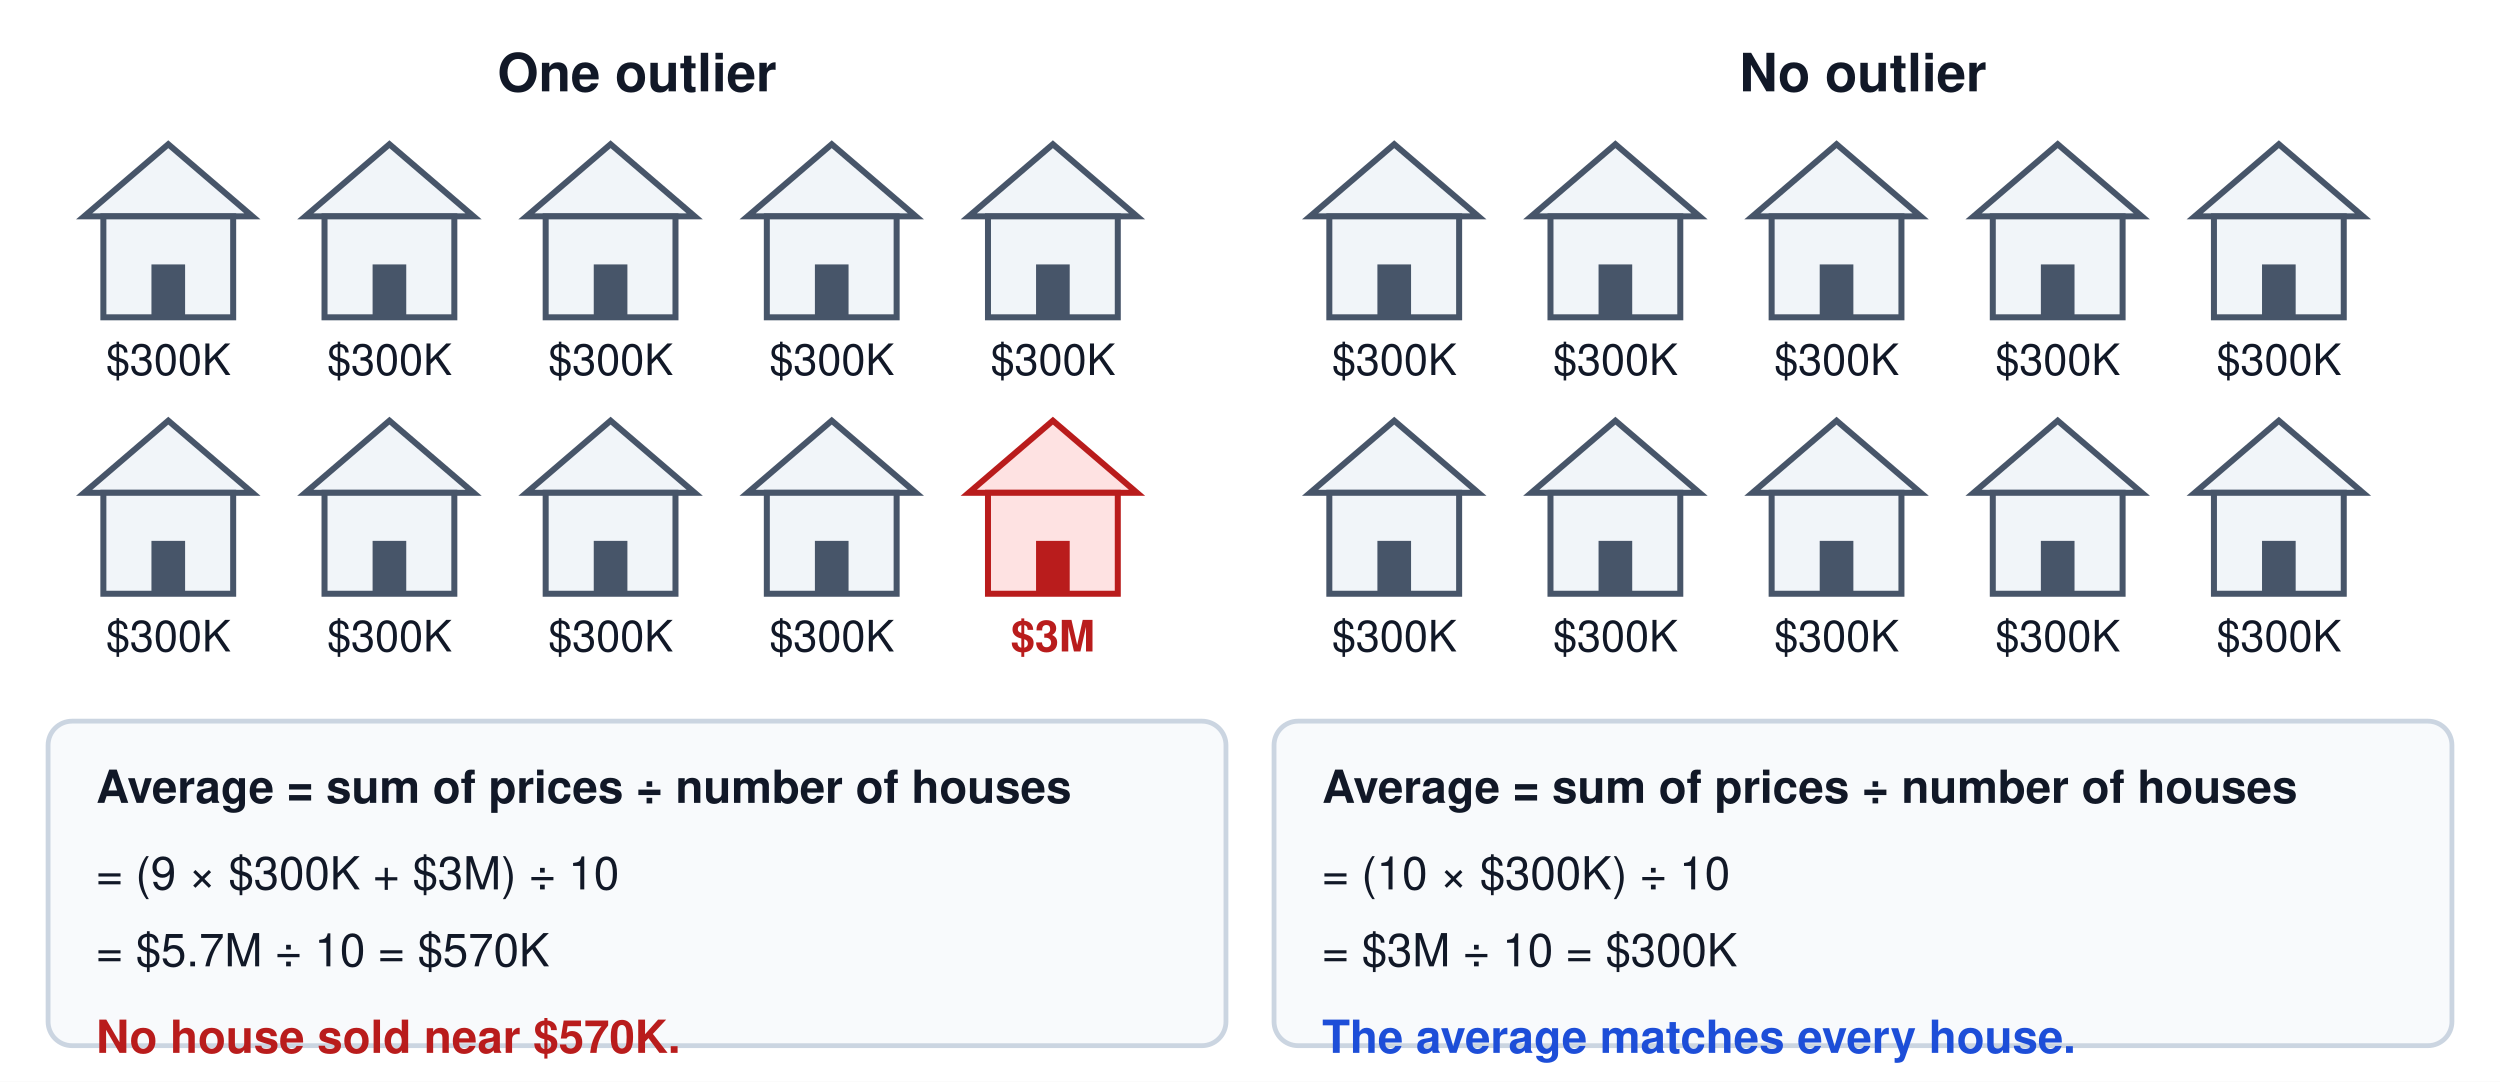
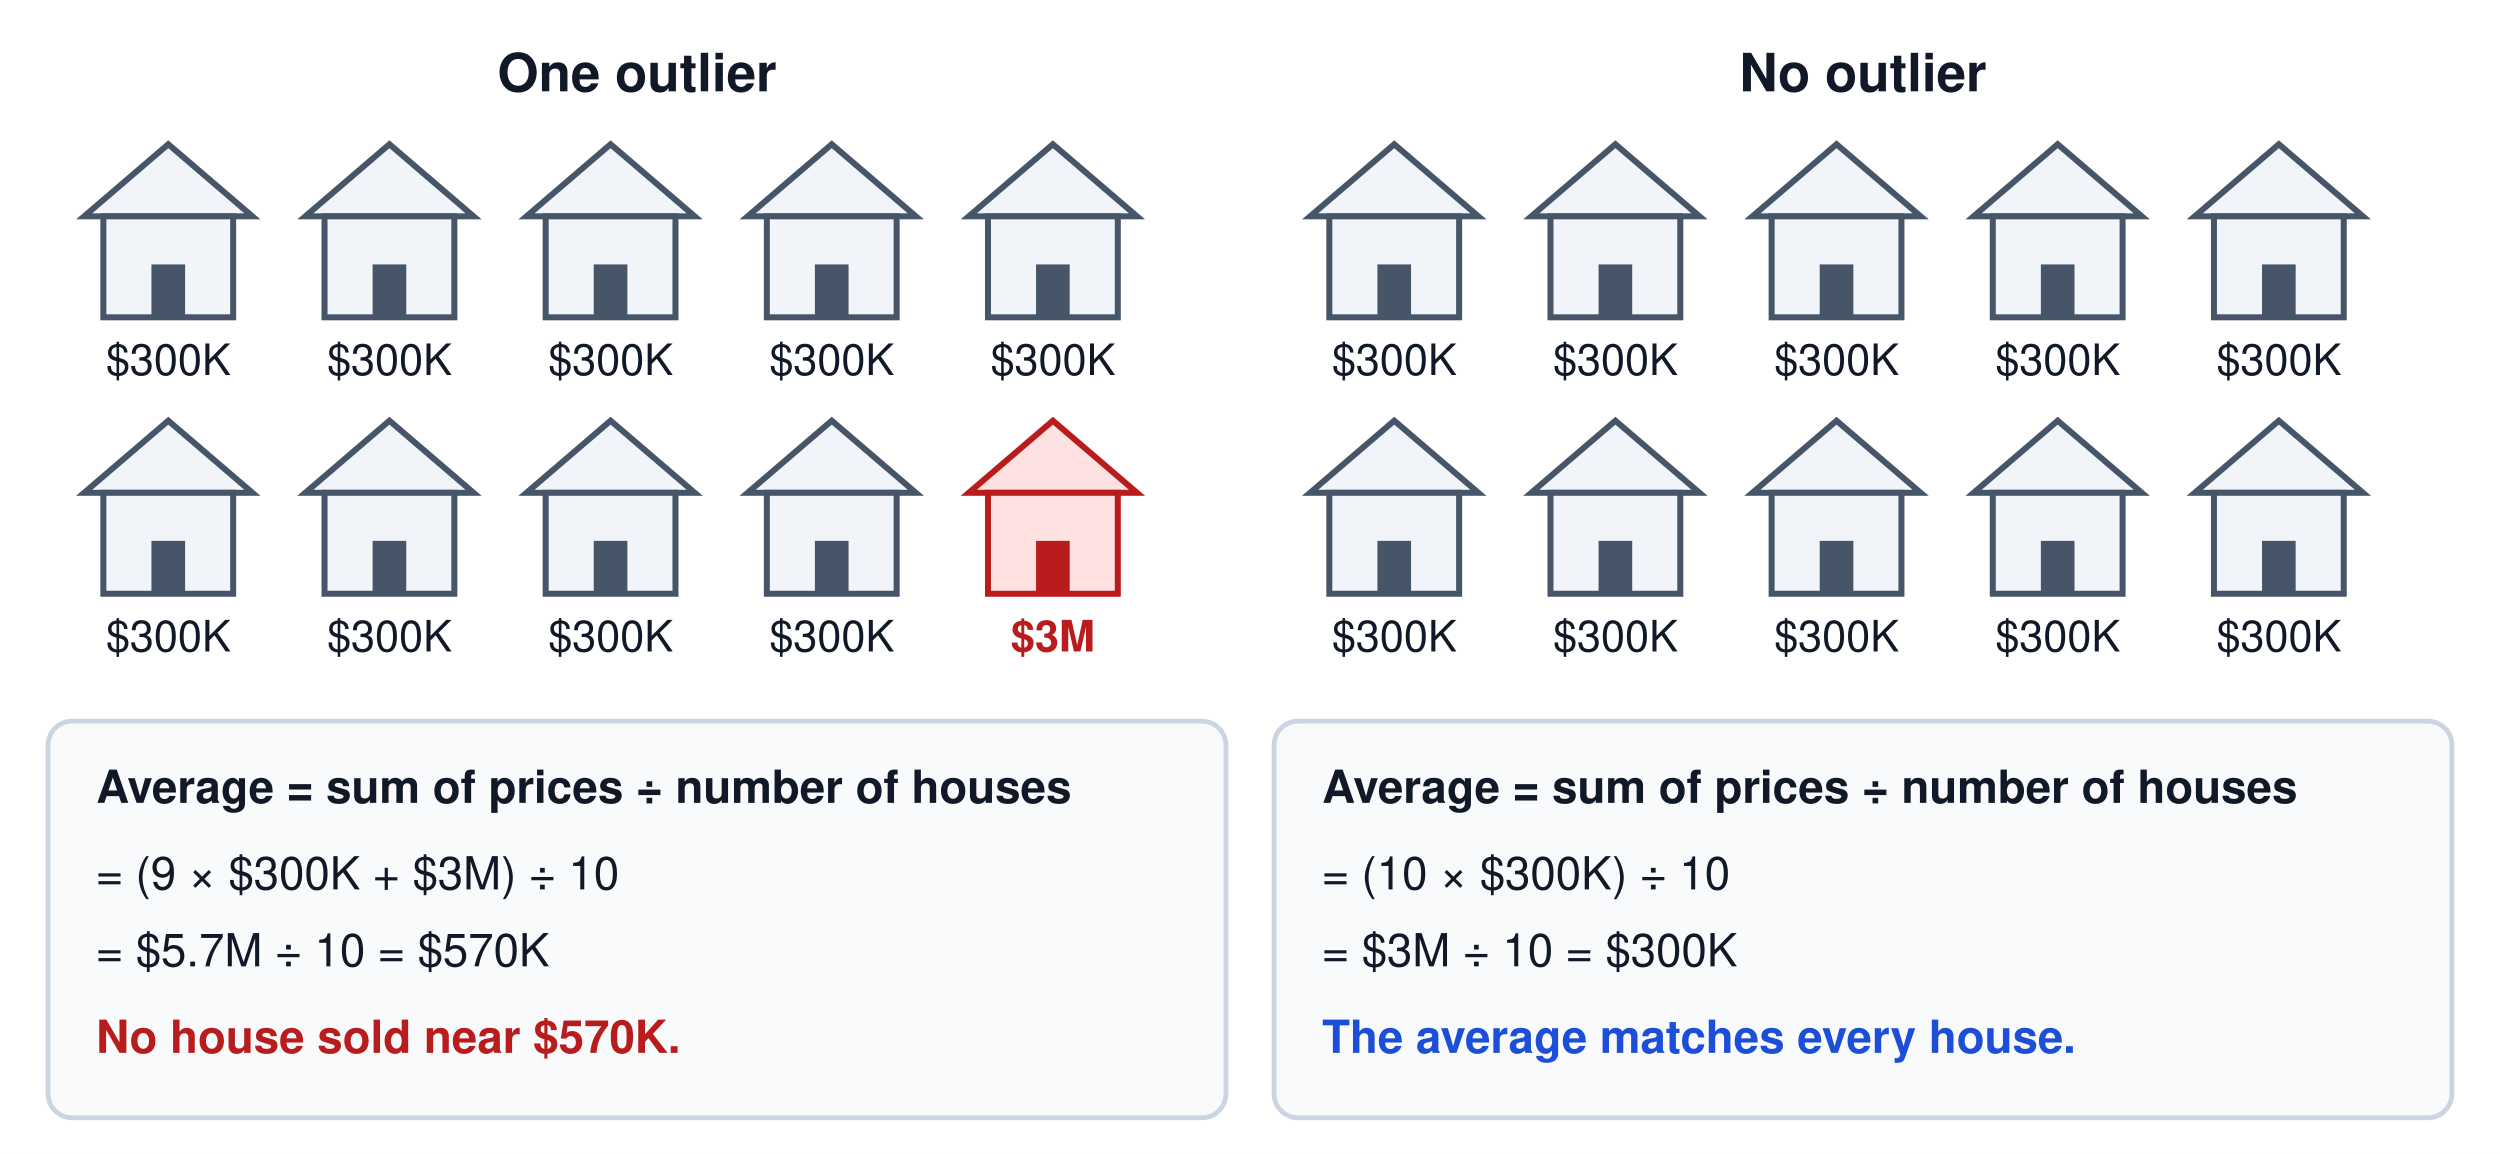
- <svg xmlns="http://www.w3.org/2000/svg" viewBox="0 0 1040 450" width="1040" height="450" font-family="Helvetica, Arial, sans-serif" role="img" aria-labelledby="t d">
-   <rect width="1040" height="450" fill="#ffffff" />
+ <svg xmlns="http://www.w3.org/2000/svg" viewBox="0 0 1040 480" width="1040" height="480" font-family="Helvetica, Arial, sans-serif" role="img" aria-labelledby="t d">
+   <rect width="1040" height="480" fill="#ffffff" />
  <text x="265" y="38" text-anchor="middle" font-size="22" font-weight="bold" fill="#111827">One outlier</text>
  <polygon points="35,90 70,60 105,90" fill="#F1F5F9" stroke="#475569" stroke-width="2.5" />
  <rect x="43" y="90" width="54" height="42" fill="#F1F5F9" stroke="#475569" stroke-width="2.5" />
  <rect x="63" y="110" width="14" height="22" fill="#475569" />
  <text x="70" y="156" text-anchor="middle" font-size="18" font-weight="normal" fill="#111827">$300K</text>
  <polygon points="127,90 162,60 197,90" fill="#F1F5F9" stroke="#475569" stroke-width="2.5" />
  <rect x="135" y="90" width="54" height="42" fill="#F1F5F9" stroke="#475569" stroke-width="2.5" />
  <rect x="155" y="110" width="14" height="22" fill="#475569" />
  <text x="162" y="156" text-anchor="middle" font-size="18" font-weight="normal" fill="#111827">$300K</text>
  <polygon points="219,90 254,60 289,90" fill="#F1F5F9" stroke="#475569" stroke-width="2.5" />
  <rect x="227" y="90" width="54" height="42" fill="#F1F5F9" stroke="#475569" stroke-width="2.5" />
  <rect x="247" y="110" width="14" height="22" fill="#475569" />
  <text x="254" y="156" text-anchor="middle" font-size="18" font-weight="normal" fill="#111827">$300K</text>
  <polygon points="311,90 346,60 381,90" fill="#F1F5F9" stroke="#475569" stroke-width="2.5" />
  <rect x="319" y="90" width="54" height="42" fill="#F1F5F9" stroke="#475569" stroke-width="2.5" />
  <rect x="339" y="110" width="14" height="22" fill="#475569" />
  <text x="346" y="156" text-anchor="middle" font-size="18" font-weight="normal" fill="#111827">$300K</text>
  <polygon points="403,90 438,60 473,90" fill="#F1F5F9" stroke="#475569" stroke-width="2.5" />
  <rect x="411" y="90" width="54" height="42" fill="#F1F5F9" stroke="#475569" stroke-width="2.5" />
  <rect x="431" y="110" width="14" height="22" fill="#475569" />
  <text x="438" y="156" text-anchor="middle" font-size="18" font-weight="normal" fill="#111827">$300K</text>
  <polygon points="35,205 70,175 105,205" fill="#F1F5F9" stroke="#475569" stroke-width="2.5" />
  <rect x="43" y="205" width="54" height="42" fill="#F1F5F9" stroke="#475569" stroke-width="2.5" />
  <rect x="63" y="225" width="14" height="22" fill="#475569" />
  <text x="70" y="271" text-anchor="middle" font-size="18" font-weight="normal" fill="#111827">$300K</text>
  <polygon points="127,205 162,175 197,205" fill="#F1F5F9" stroke="#475569" stroke-width="2.5" />
  <rect x="135" y="205" width="54" height="42" fill="#F1F5F9" stroke="#475569" stroke-width="2.5" />
  <rect x="155" y="225" width="14" height="22" fill="#475569" />
  <text x="162" y="271" text-anchor="middle" font-size="18" font-weight="normal" fill="#111827">$300K</text>
  <polygon points="219,205 254,175 289,205" fill="#F1F5F9" stroke="#475569" stroke-width="2.5" />
  <rect x="227" y="205" width="54" height="42" fill="#F1F5F9" stroke="#475569" stroke-width="2.5" />
  <rect x="247" y="225" width="14" height="22" fill="#475569" />
  <text x="254" y="271" text-anchor="middle" font-size="18" font-weight="normal" fill="#111827">$300K</text>
  <polygon points="311,205 346,175 381,205" fill="#F1F5F9" stroke="#475569" stroke-width="2.5" />
  <rect x="319" y="205" width="54" height="42" fill="#F1F5F9" stroke="#475569" stroke-width="2.5" />
  <rect x="339" y="225" width="14" height="22" fill="#475569" />
  <text x="346" y="271" text-anchor="middle" font-size="18" font-weight="normal" fill="#111827">$300K</text>
  <polygon points="403,205 438,175 473,205" fill="#FEE2E2" stroke="#B91C1C" stroke-width="2.5" />
  <rect x="411" y="205" width="54" height="42" fill="#FEE2E2" stroke="#B91C1C" stroke-width="2.5" />
  <rect x="431" y="225" width="14" height="22" fill="#B91C1C" />
  <text x="438" y="271" text-anchor="middle" font-size="18" font-weight="bold" fill="#B91C1C">$3M</text>
-   <rect x="20" y="300" width="490" height="135" rx="10" fill="#F8FAFC" stroke="#CBD5E1" stroke-width="2" />
+   <rect x="20" y="300" width="490" height="165" rx="10" fill="#F8FAFC" stroke="#CBD5E1" stroke-width="2" />
  <text x="40" y="334" font-size="19" font-weight="bold" fill="#111827">Average = sum of prices ÷ number of houses</text>
  <text x="40" y="370" font-size="19" fill="#111827">= (9 × $300K + $3M) ÷ 10</text>
  <text x="40" y="402" font-size="19" fill="#111827">= $5.7M ÷ 10 = $570K</text>
  <text x="40" y="438" font-size="19" font-weight="bold" fill="#B91C1C">No house sold near $570K.</text>
  <text x="775" y="38" text-anchor="middle" font-size="22" font-weight="bold" fill="#111827">No outlier</text>
  <polygon points="545,90 580,60 615,90" fill="#F1F5F9" stroke="#475569" stroke-width="2.5" />
  <rect x="553" y="90" width="54" height="42" fill="#F1F5F9" stroke="#475569" stroke-width="2.5" />
  <rect x="573" y="110" width="14" height="22" fill="#475569" />
  <text x="580" y="156" text-anchor="middle" font-size="18" font-weight="normal" fill="#111827">$300K</text>
  <polygon points="637,90 672,60 707,90" fill="#F1F5F9" stroke="#475569" stroke-width="2.5" />
  <rect x="645" y="90" width="54" height="42" fill="#F1F5F9" stroke="#475569" stroke-width="2.5" />
  <rect x="665" y="110" width="14" height="22" fill="#475569" />
  <text x="672" y="156" text-anchor="middle" font-size="18" font-weight="normal" fill="#111827">$300K</text>
  <polygon points="729,90 764,60 799,90" fill="#F1F5F9" stroke="#475569" stroke-width="2.5" />
  <rect x="737" y="90" width="54" height="42" fill="#F1F5F9" stroke="#475569" stroke-width="2.5" />
  <rect x="757" y="110" width="14" height="22" fill="#475569" />
  <text x="764" y="156" text-anchor="middle" font-size="18" font-weight="normal" fill="#111827">$300K</text>
  <polygon points="821,90 856,60 891,90" fill="#F1F5F9" stroke="#475569" stroke-width="2.5" />
  <rect x="829" y="90" width="54" height="42" fill="#F1F5F9" stroke="#475569" stroke-width="2.5" />
  <rect x="849" y="110" width="14" height="22" fill="#475569" />
  <text x="856" y="156" text-anchor="middle" font-size="18" font-weight="normal" fill="#111827">$300K</text>
  <polygon points="913,90 948,60 983,90" fill="#F1F5F9" stroke="#475569" stroke-width="2.5" />
  <rect x="921" y="90" width="54" height="42" fill="#F1F5F9" stroke="#475569" stroke-width="2.5" />
  <rect x="941" y="110" width="14" height="22" fill="#475569" />
  <text x="948" y="156" text-anchor="middle" font-size="18" font-weight="normal" fill="#111827">$300K</text>
  <polygon points="545,205 580,175 615,205" fill="#F1F5F9" stroke="#475569" stroke-width="2.5" />
  <rect x="553" y="205" width="54" height="42" fill="#F1F5F9" stroke="#475569" stroke-width="2.5" />
  <rect x="573" y="225" width="14" height="22" fill="#475569" />
  <text x="580" y="271" text-anchor="middle" font-size="18" font-weight="normal" fill="#111827">$300K</text>
  <polygon points="637,205 672,175 707,205" fill="#F1F5F9" stroke="#475569" stroke-width="2.5" />
  <rect x="645" y="205" width="54" height="42" fill="#F1F5F9" stroke="#475569" stroke-width="2.5" />
  <rect x="665" y="225" width="14" height="22" fill="#475569" />
  <text x="672" y="271" text-anchor="middle" font-size="18" font-weight="normal" fill="#111827">$300K</text>
  <polygon points="729,205 764,175 799,205" fill="#F1F5F9" stroke="#475569" stroke-width="2.5" />
  <rect x="737" y="205" width="54" height="42" fill="#F1F5F9" stroke="#475569" stroke-width="2.5" />
  <rect x="757" y="225" width="14" height="22" fill="#475569" />
  <text x="764" y="271" text-anchor="middle" font-size="18" font-weight="normal" fill="#111827">$300K</text>
  <polygon points="821,205 856,175 891,205" fill="#F1F5F9" stroke="#475569" stroke-width="2.5" />
  <rect x="829" y="205" width="54" height="42" fill="#F1F5F9" stroke="#475569" stroke-width="2.5" />
  <rect x="849" y="225" width="14" height="22" fill="#475569" />
  <text x="856" y="271" text-anchor="middle" font-size="18" font-weight="normal" fill="#111827">$300K</text>
  <polygon points="913,205 948,175 983,205" fill="#F1F5F9" stroke="#475569" stroke-width="2.5" />
  <rect x="921" y="205" width="54" height="42" fill="#F1F5F9" stroke="#475569" stroke-width="2.5" />
  <rect x="941" y="225" width="14" height="22" fill="#475569" />
  <text x="948" y="271" text-anchor="middle" font-size="18" font-weight="normal" fill="#111827">$300K</text>
-   <rect x="530" y="300" width="490" height="135" rx="10" fill="#F8FAFC" stroke="#CBD5E1" stroke-width="2" />
+   <rect x="530" y="300" width="490" height="165" rx="10" fill="#F8FAFC" stroke="#CBD5E1" stroke-width="2" />
  <text x="550" y="334" font-size="19" font-weight="bold" fill="#111827">Average = sum of prices ÷ number of houses</text>
  <text x="550" y="370" font-size="19" fill="#111827">= (10 × $300K) ÷ 10</text>
  <text x="550" y="402" font-size="19" fill="#111827">= $3M ÷ 10 = $300K</text>
  <text x="550" y="438" font-size="19" font-weight="bold" fill="#1D4ED8">The average matches every house.</text>
</svg>
